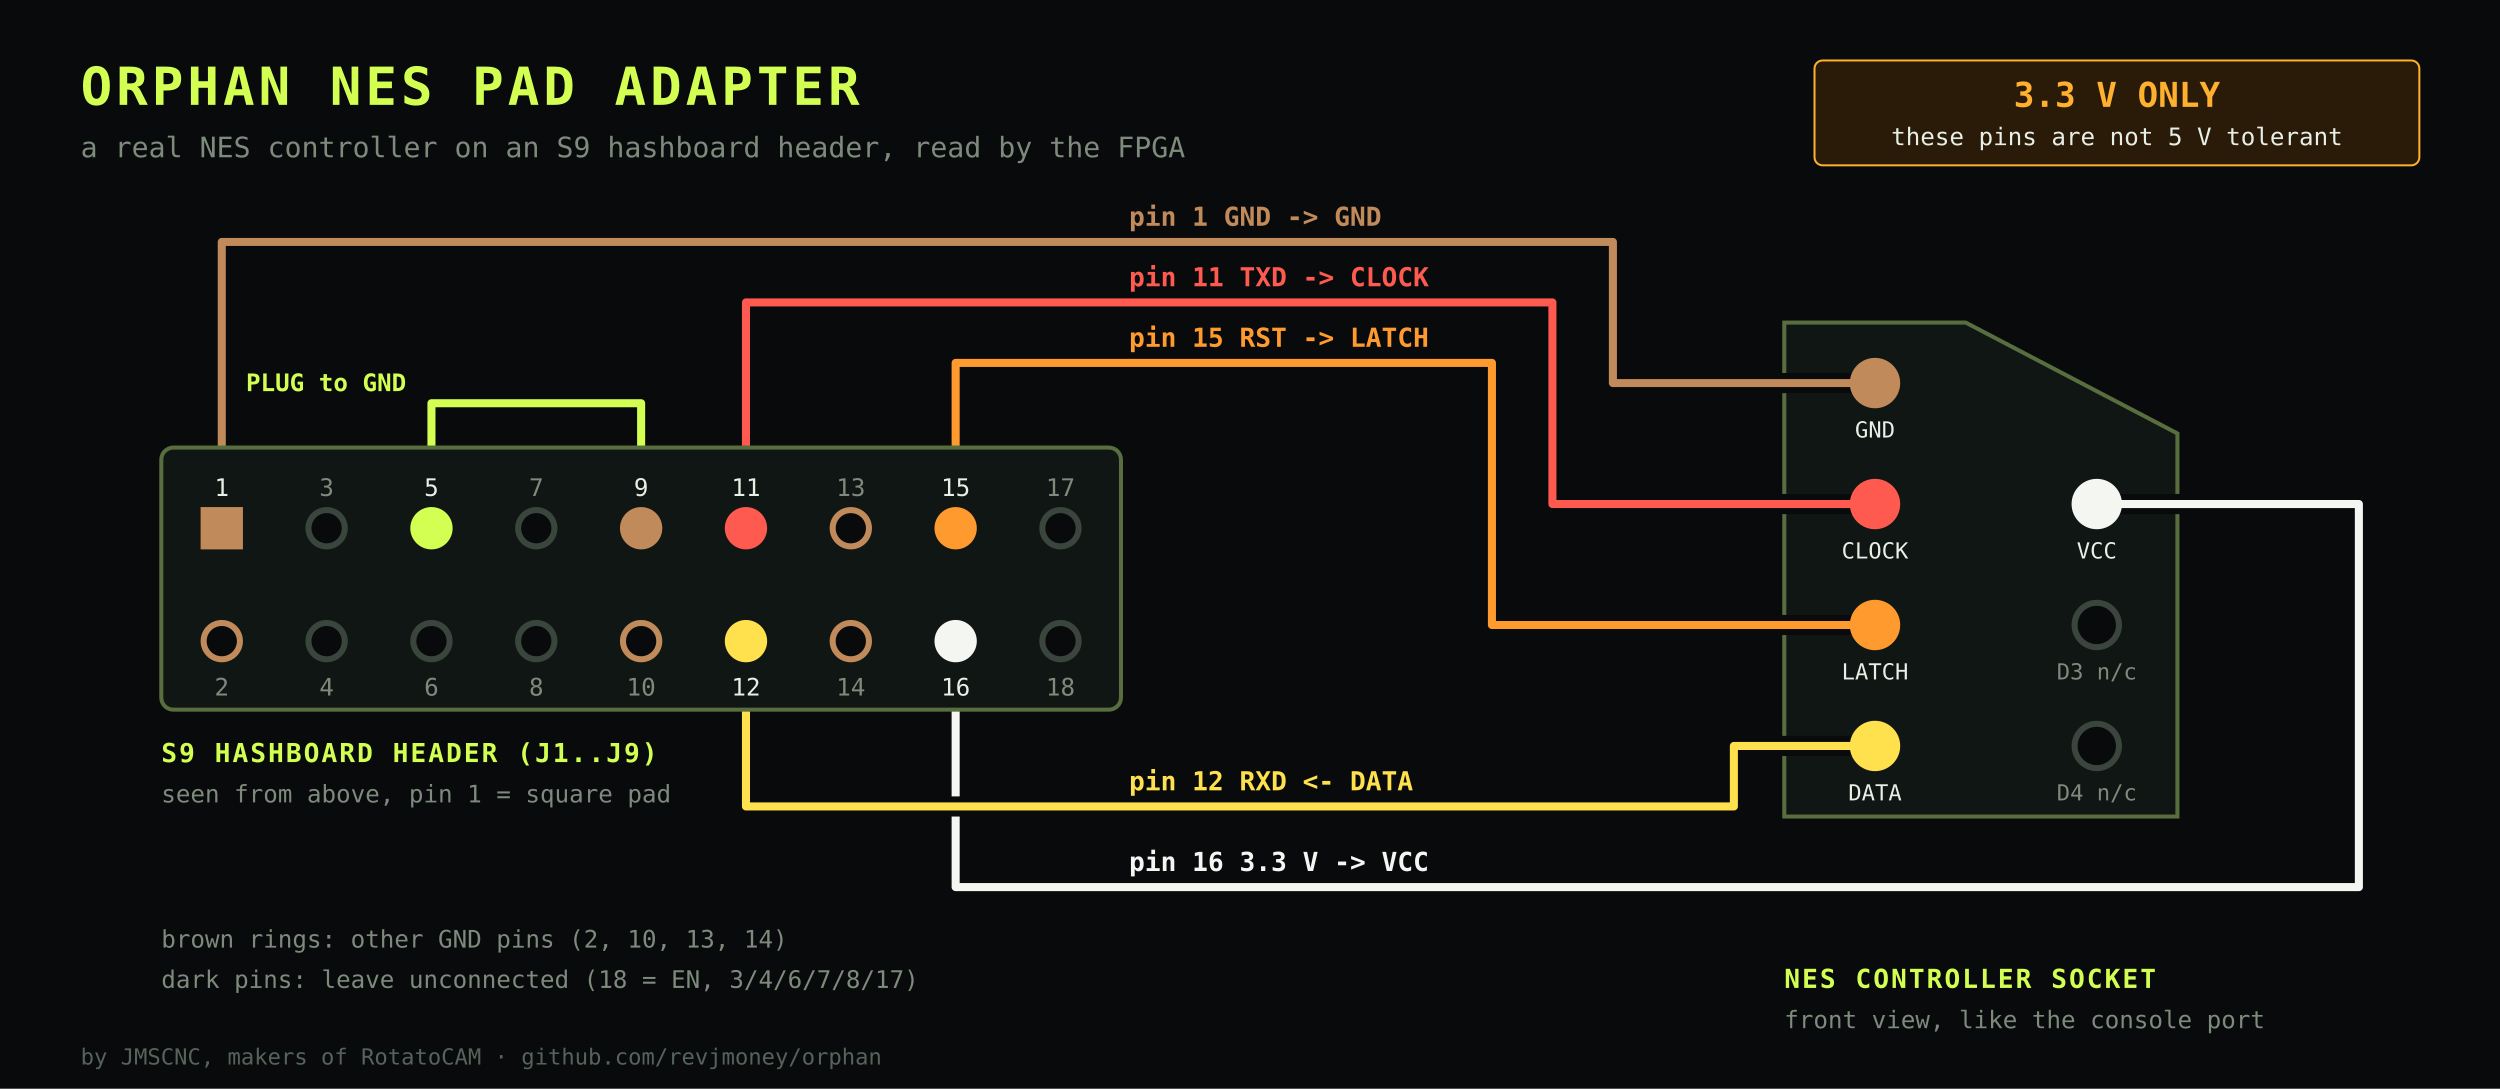
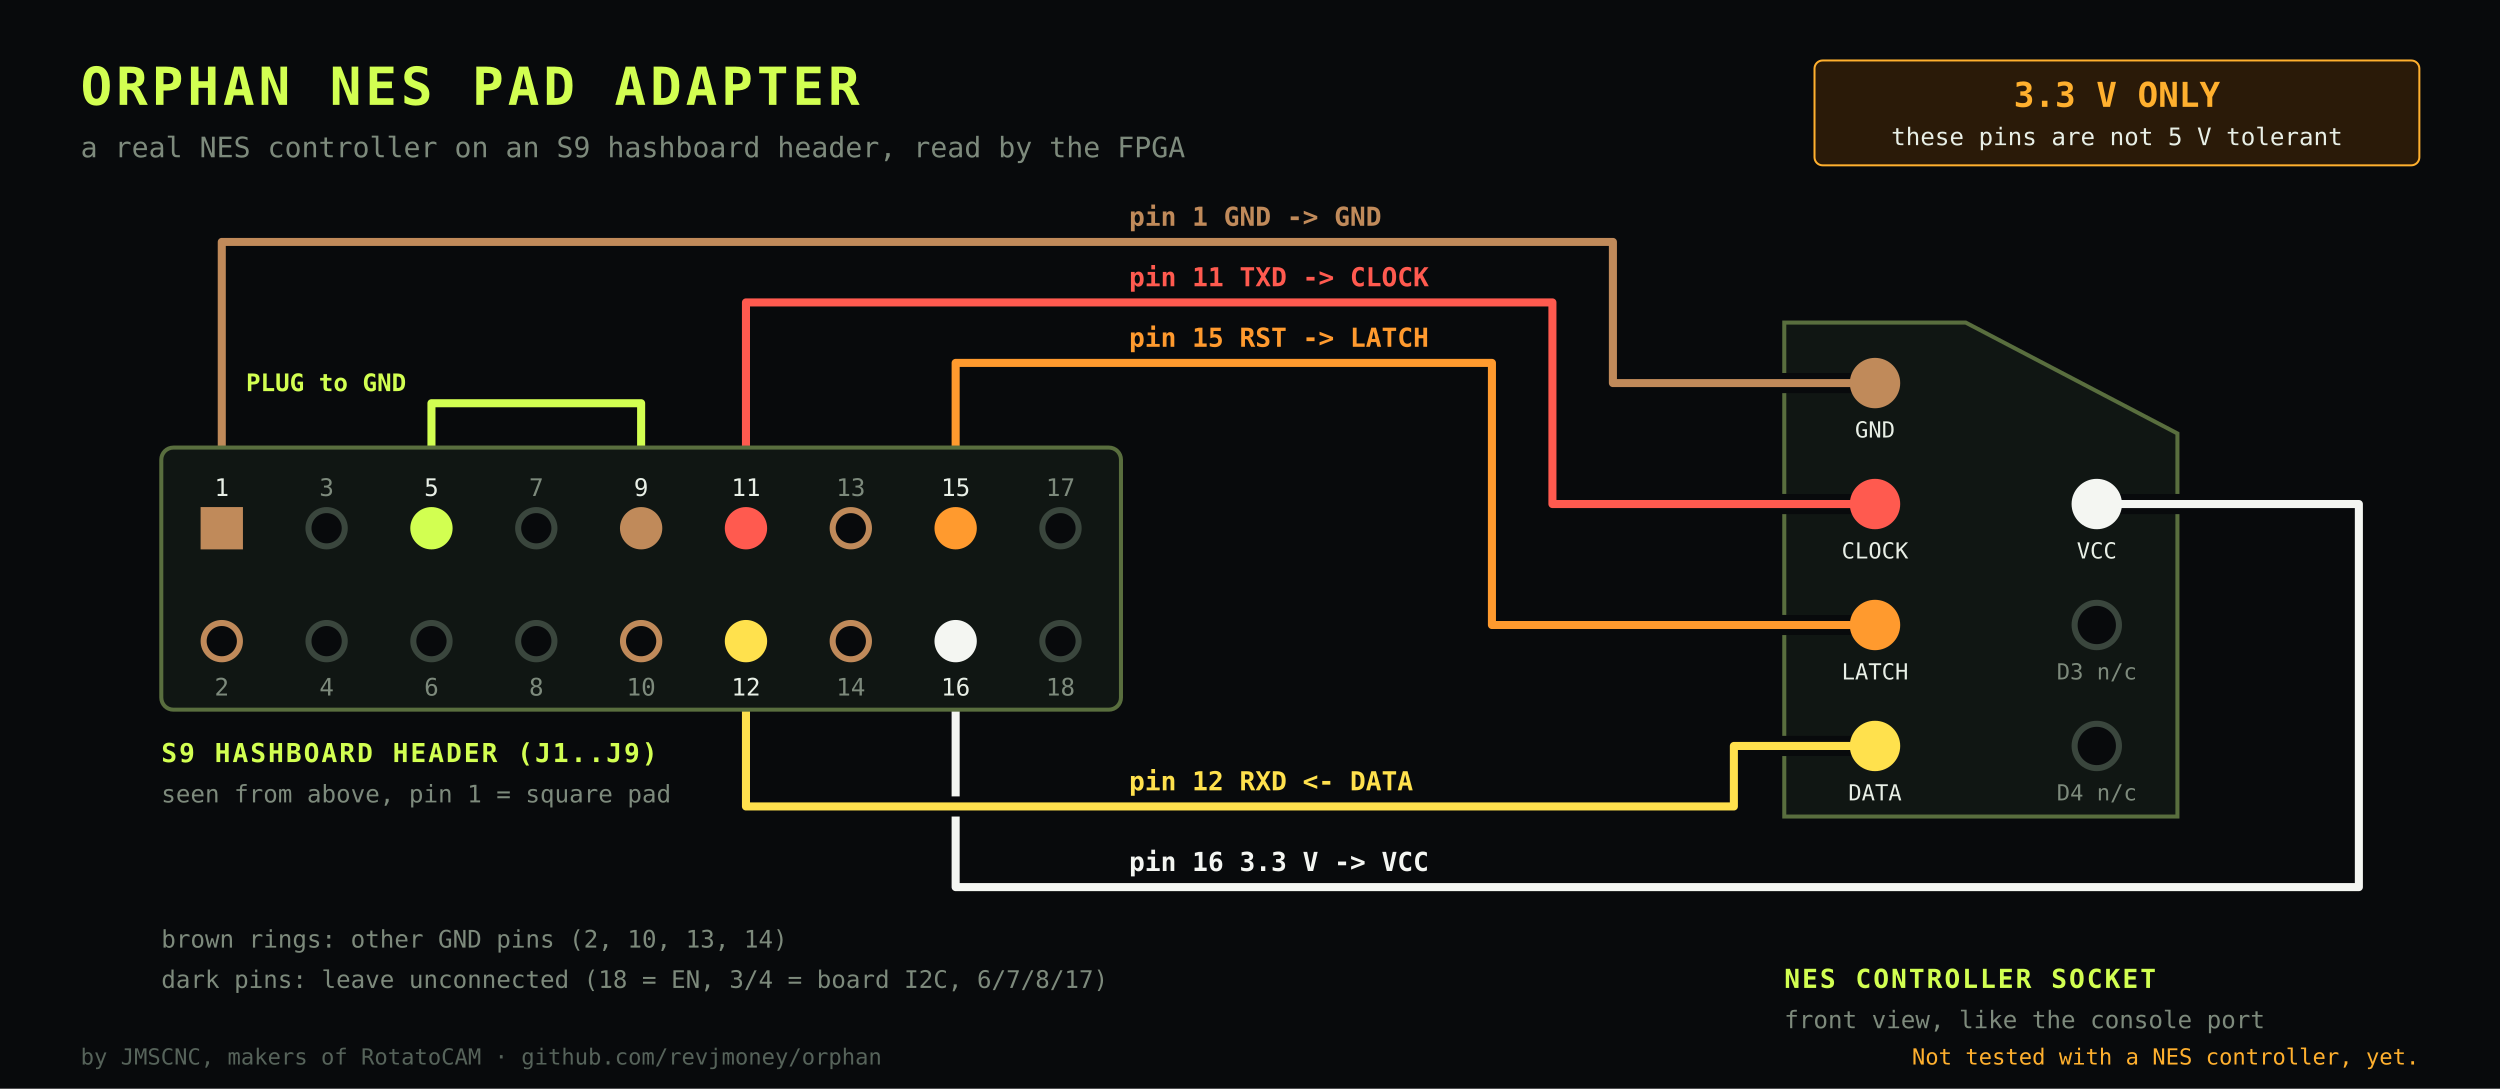
<svg xmlns="http://www.w3.org/2000/svg" viewBox="0 0 1240 540" role="img" aria-labelledby="t d" font-family="'IBM Plex Mono',Consolas,ui-monospace,monospace">
  <rect width="1240" height="540" fill="#080a0c" />
  <text x="40" y="52" fill="#d2ff51" font-size="26" font-weight="700" letter-spacing="2">ORPHAN NES PAD ADAPTER</text>
  <text x="40" y="78" fill="#7d8a7c" font-size="14">a real NES controller on an S9 hashboard header, read by the FPGA</text>
  <rect x="900" y="30" width="300" height="52" rx="4" fill="#2a1a08" stroke="#ffb02e" />
  <text x="1050" y="53" fill="#ffb02e" font-size="17" font-weight="700" text-anchor="middle">3.3 V ONLY</text>
  <text x="1050" y="72" fill="#e8efe6" font-size="12" text-anchor="middle">these pins are not 5 V tolerant</text>
  <path d="M885 160 L975 160 L1080 215 L1080 405 L885 405 Z" fill="#101613" stroke="#596e3e" stroke-width="2" />
  <path d="M110 262 L110 120 L800 120 L800 190 L930 190" fill="none" stroke="#080a0c" stroke-width="10" stroke-linejoin="round" />
  <path d="M110 262 L110 120 L800 120 L800 190 L930 190" fill="none" stroke="#c08a5a" stroke-width="4" stroke-linejoin="round" stroke-linecap="round" />
  <path d="M370 262 L370 150 L770 150 L770 250 L930 250" fill="none" stroke="#080a0c" stroke-width="10" stroke-linejoin="round" />
  <path d="M370 262 L370 150 L770 150 L770 250 L930 250" fill="none" stroke="#ff5a4f" stroke-width="4" stroke-linejoin="round" stroke-linecap="round" />
  <path d="M474 262 L474 180 L740 180 L740 310 L930 310" fill="none" stroke="#080a0c" stroke-width="10" stroke-linejoin="round" />
  <path d="M474 262 L474 180 L740 180 L740 310 L930 310" fill="none" stroke="#ff9a2e" stroke-width="4" stroke-linejoin="round" stroke-linecap="round" />
  <path d="M474 318 L474 440 L1170 440 L1170 250 L1040 250" fill="none" stroke="#080a0c" stroke-width="10" stroke-linejoin="round" />
  <path d="M474 318 L474 440 L1170 440 L1170 250 L1040 250" fill="none" stroke="#f4f6f2" stroke-width="4" stroke-linejoin="round" stroke-linecap="round" />
  <path d="M370 318 L370 400 L860 400 L860 370 L930 370" fill="none" stroke="#080a0c" stroke-width="10" stroke-linejoin="round" />
  <path d="M370 318 L370 400 L860 400 L860 370 L930 370" fill="none" stroke="#ffe14d" stroke-width="4" stroke-linejoin="round" stroke-linecap="round" />
  <path d="M214 262 L214 200 L318 200 L318 262" fill="none" stroke="#080a0c" stroke-width="10" stroke-linejoin="round" />
  <path d="M214 262 L214 200 L318 200 L318 262" fill="none" stroke="#d2ff51" stroke-width="4" stroke-linejoin="round" stroke-linecap="round" />
  <text x="560" y="112" fill="#c08a5a" font-size="13" font-weight="600">pin 1 GND  -&gt;  GND</text>
  <text x="560" y="142" fill="#ff5a4f" font-size="13" font-weight="600">pin 11 TXD -&gt;  CLOCK</text>
  <text x="560" y="172" fill="#ff9a2e" font-size="13" font-weight="600">pin 15 RST -&gt;  LATCH</text>
  <text x="560" y="392" fill="#ffe14d" font-size="13" font-weight="600">pin 12 RXD &lt;-  DATA</text>
  <text x="560" y="432" fill="#f4f6f2" font-size="13" font-weight="600">pin 16 3.3 V -&gt; VCC</text>
  <text x="122" y="194" fill="#d2ff51" font-size="12" font-weight="600">PLUG to GND</text>
  <rect x="80" y="222" width="476" height="130" rx="6" fill="#101613" stroke="#596e3e" stroke-width="2" />
  <rect x="101" y="253" width="18" height="18" fill="#c08a5a" stroke="#c08a5a" stroke-width="3" />
  <text x="110" y="246" fill="#e8efe6" font-size="12" text-anchor="middle">1</text>
  <circle cx="110" cy="318" r="9" fill="#080a0c" stroke="#c08a5a" stroke-width="3" />
  <text x="110" y="345" fill="#7d8a7c" font-size="12" text-anchor="middle">2</text>
  <circle cx="162" cy="262" r="9" fill="#080a0c" stroke="#3a463d" stroke-width="3" />
  <text x="162" y="246" fill="#7d8a7c" font-size="12" text-anchor="middle">3</text>
  <circle cx="162" cy="318" r="9" fill="#080a0c" stroke="#3a463d" stroke-width="3" />
  <text x="162" y="345" fill="#7d8a7c" font-size="12" text-anchor="middle">4</text>
  <circle cx="214" cy="262" r="9" fill="#d2ff51" stroke="#d2ff51" stroke-width="3" />
  <text x="214" y="246" fill="#e8efe6" font-size="12" text-anchor="middle">5</text>
  <circle cx="214" cy="318" r="9" fill="#080a0c" stroke="#3a463d" stroke-width="3" />
  <text x="214" y="345" fill="#7d8a7c" font-size="12" text-anchor="middle">6</text>
  <circle cx="266" cy="262" r="9" fill="#080a0c" stroke="#3a463d" stroke-width="3" />
  <text x="266" y="246" fill="#7d8a7c" font-size="12" text-anchor="middle">7</text>
  <circle cx="266" cy="318" r="9" fill="#080a0c" stroke="#3a463d" stroke-width="3" />
  <text x="266" y="345" fill="#7d8a7c" font-size="12" text-anchor="middle">8</text>
  <circle cx="318" cy="262" r="9" fill="#c08a5a" stroke="#c08a5a" stroke-width="3" />
  <text x="318" y="246" fill="#e8efe6" font-size="12" text-anchor="middle">9</text>
  <circle cx="318" cy="318" r="9" fill="#080a0c" stroke="#c08a5a" stroke-width="3" />
  <text x="318" y="345" fill="#7d8a7c" font-size="12" text-anchor="middle">10</text>
  <circle cx="370" cy="262" r="9" fill="#ff5a4f" stroke="#ff5a4f" stroke-width="3" />
  <text x="370" y="246" fill="#e8efe6" font-size="12" text-anchor="middle">11</text>
  <circle cx="370" cy="318" r="9" fill="#ffe14d" stroke="#ffe14d" stroke-width="3" />
  <text x="370" y="345" fill="#e8efe6" font-size="12" text-anchor="middle">12</text>
  <circle cx="422" cy="262" r="9" fill="#080a0c" stroke="#c08a5a" stroke-width="3" />
  <text x="422" y="246" fill="#7d8a7c" font-size="12" text-anchor="middle">13</text>
  <circle cx="422" cy="318" r="9" fill="#080a0c" stroke="#c08a5a" stroke-width="3" />
  <text x="422" y="345" fill="#7d8a7c" font-size="12" text-anchor="middle">14</text>
  <circle cx="474" cy="262" r="9" fill="#ff9a2e" stroke="#ff9a2e" stroke-width="3" />
  <text x="474" y="246" fill="#e8efe6" font-size="12" text-anchor="middle">15</text>
  <circle cx="474" cy="318" r="9" fill="#f4f6f2" stroke="#f4f6f2" stroke-width="3" />
  <text x="474" y="345" fill="#e8efe6" font-size="12" text-anchor="middle">16</text>
  <circle cx="526" cy="262" r="9" fill="#080a0c" stroke="#3a463d" stroke-width="3" />
  <text x="526" y="246" fill="#7d8a7c" font-size="12" text-anchor="middle">17</text>
  <circle cx="526" cy="318" r="9" fill="#080a0c" stroke="#3a463d" stroke-width="3" />
  <text x="526" y="345" fill="#7d8a7c" font-size="12" text-anchor="middle">18</text>
  <text x="80" y="378" fill="#d2ff51" font-size="13" font-weight="700" letter-spacing="1">S9 HASHBOARD HEADER (J1..J9)</text>
  <text x="80" y="398" fill="#7d8a7c" font-size="12">seen from above, pin 1 = square pad</text>
  <text x="80" y="470" fill="#7d8a7c" font-size="12">brown rings: other GND pins (2, 10, 13, 14)</text>
-   <text x="80" y="490" fill="#7d8a7c" font-size="12">dark pins: leave unconnected (18 = EN, 3/4/6/7/8/17)</text>
+   <text x="80" y="490" fill="#7d8a7c" font-size="12">dark pins: leave unconnected (18 = EN, 3/4 = board I2C, 6/7/8/17)</text>
  <circle cx="930" cy="190" r="11" fill="#c08a5a" stroke="#c08a5a" stroke-width="3" />
  <text x="930" y="217" fill="#e8efe6" font-size="11" text-anchor="middle">GND</text>
  <circle cx="930" cy="250" r="11" fill="#ff5a4f" stroke="#ff5a4f" stroke-width="3" />
  <text x="930" y="277" fill="#e8efe6" font-size="11" text-anchor="middle">CLOCK</text>
  <circle cx="930" cy="310" r="11" fill="#ff9a2e" stroke="#ff9a2e" stroke-width="3" />
  <text x="930" y="337" fill="#e8efe6" font-size="11" text-anchor="middle">LATCH</text>
  <circle cx="930" cy="370" r="11" fill="#ffe14d" stroke="#ffe14d" stroke-width="3" />
  <text x="930" y="397" fill="#e8efe6" font-size="11" text-anchor="middle">DATA</text>
  <circle cx="1040" cy="250" r="11" fill="#f4f6f2" stroke="#f4f6f2" stroke-width="3" />
  <text x="1040" y="277" fill="#e8efe6" font-size="11" text-anchor="middle">VCC</text>
  <circle cx="1040" cy="310" r="11" fill="#080a0c" stroke="#3a463d" stroke-width="3" />
  <text x="1040" y="337" fill="#7d8a7c" font-size="11" text-anchor="middle">D3 n/c</text>
  <circle cx="1040" cy="370" r="11" fill="#080a0c" stroke="#3a463d" stroke-width="3" />
  <text x="1040" y="397" fill="#7d8a7c" font-size="11" text-anchor="middle">D4 n/c</text>
  <text x="885" y="490" fill="#d2ff51" font-size="13" font-weight="700" letter-spacing="1">NES CONTROLLER SOCKET</text>
  <text x="885" y="510" fill="#7d8a7c" font-size="12">front view, like the console port</text>
  <text x="40" y="528" fill="#56635a" font-size="11">by JMSCNC, makers of RotatoCAM · github.com/revjmoney/orphan</text>
+   <text x="1200" y="528" fill="#ffb02e" font-size="11" text-anchor="end">Not tested with a NES controller, yet.</text>
</svg>
